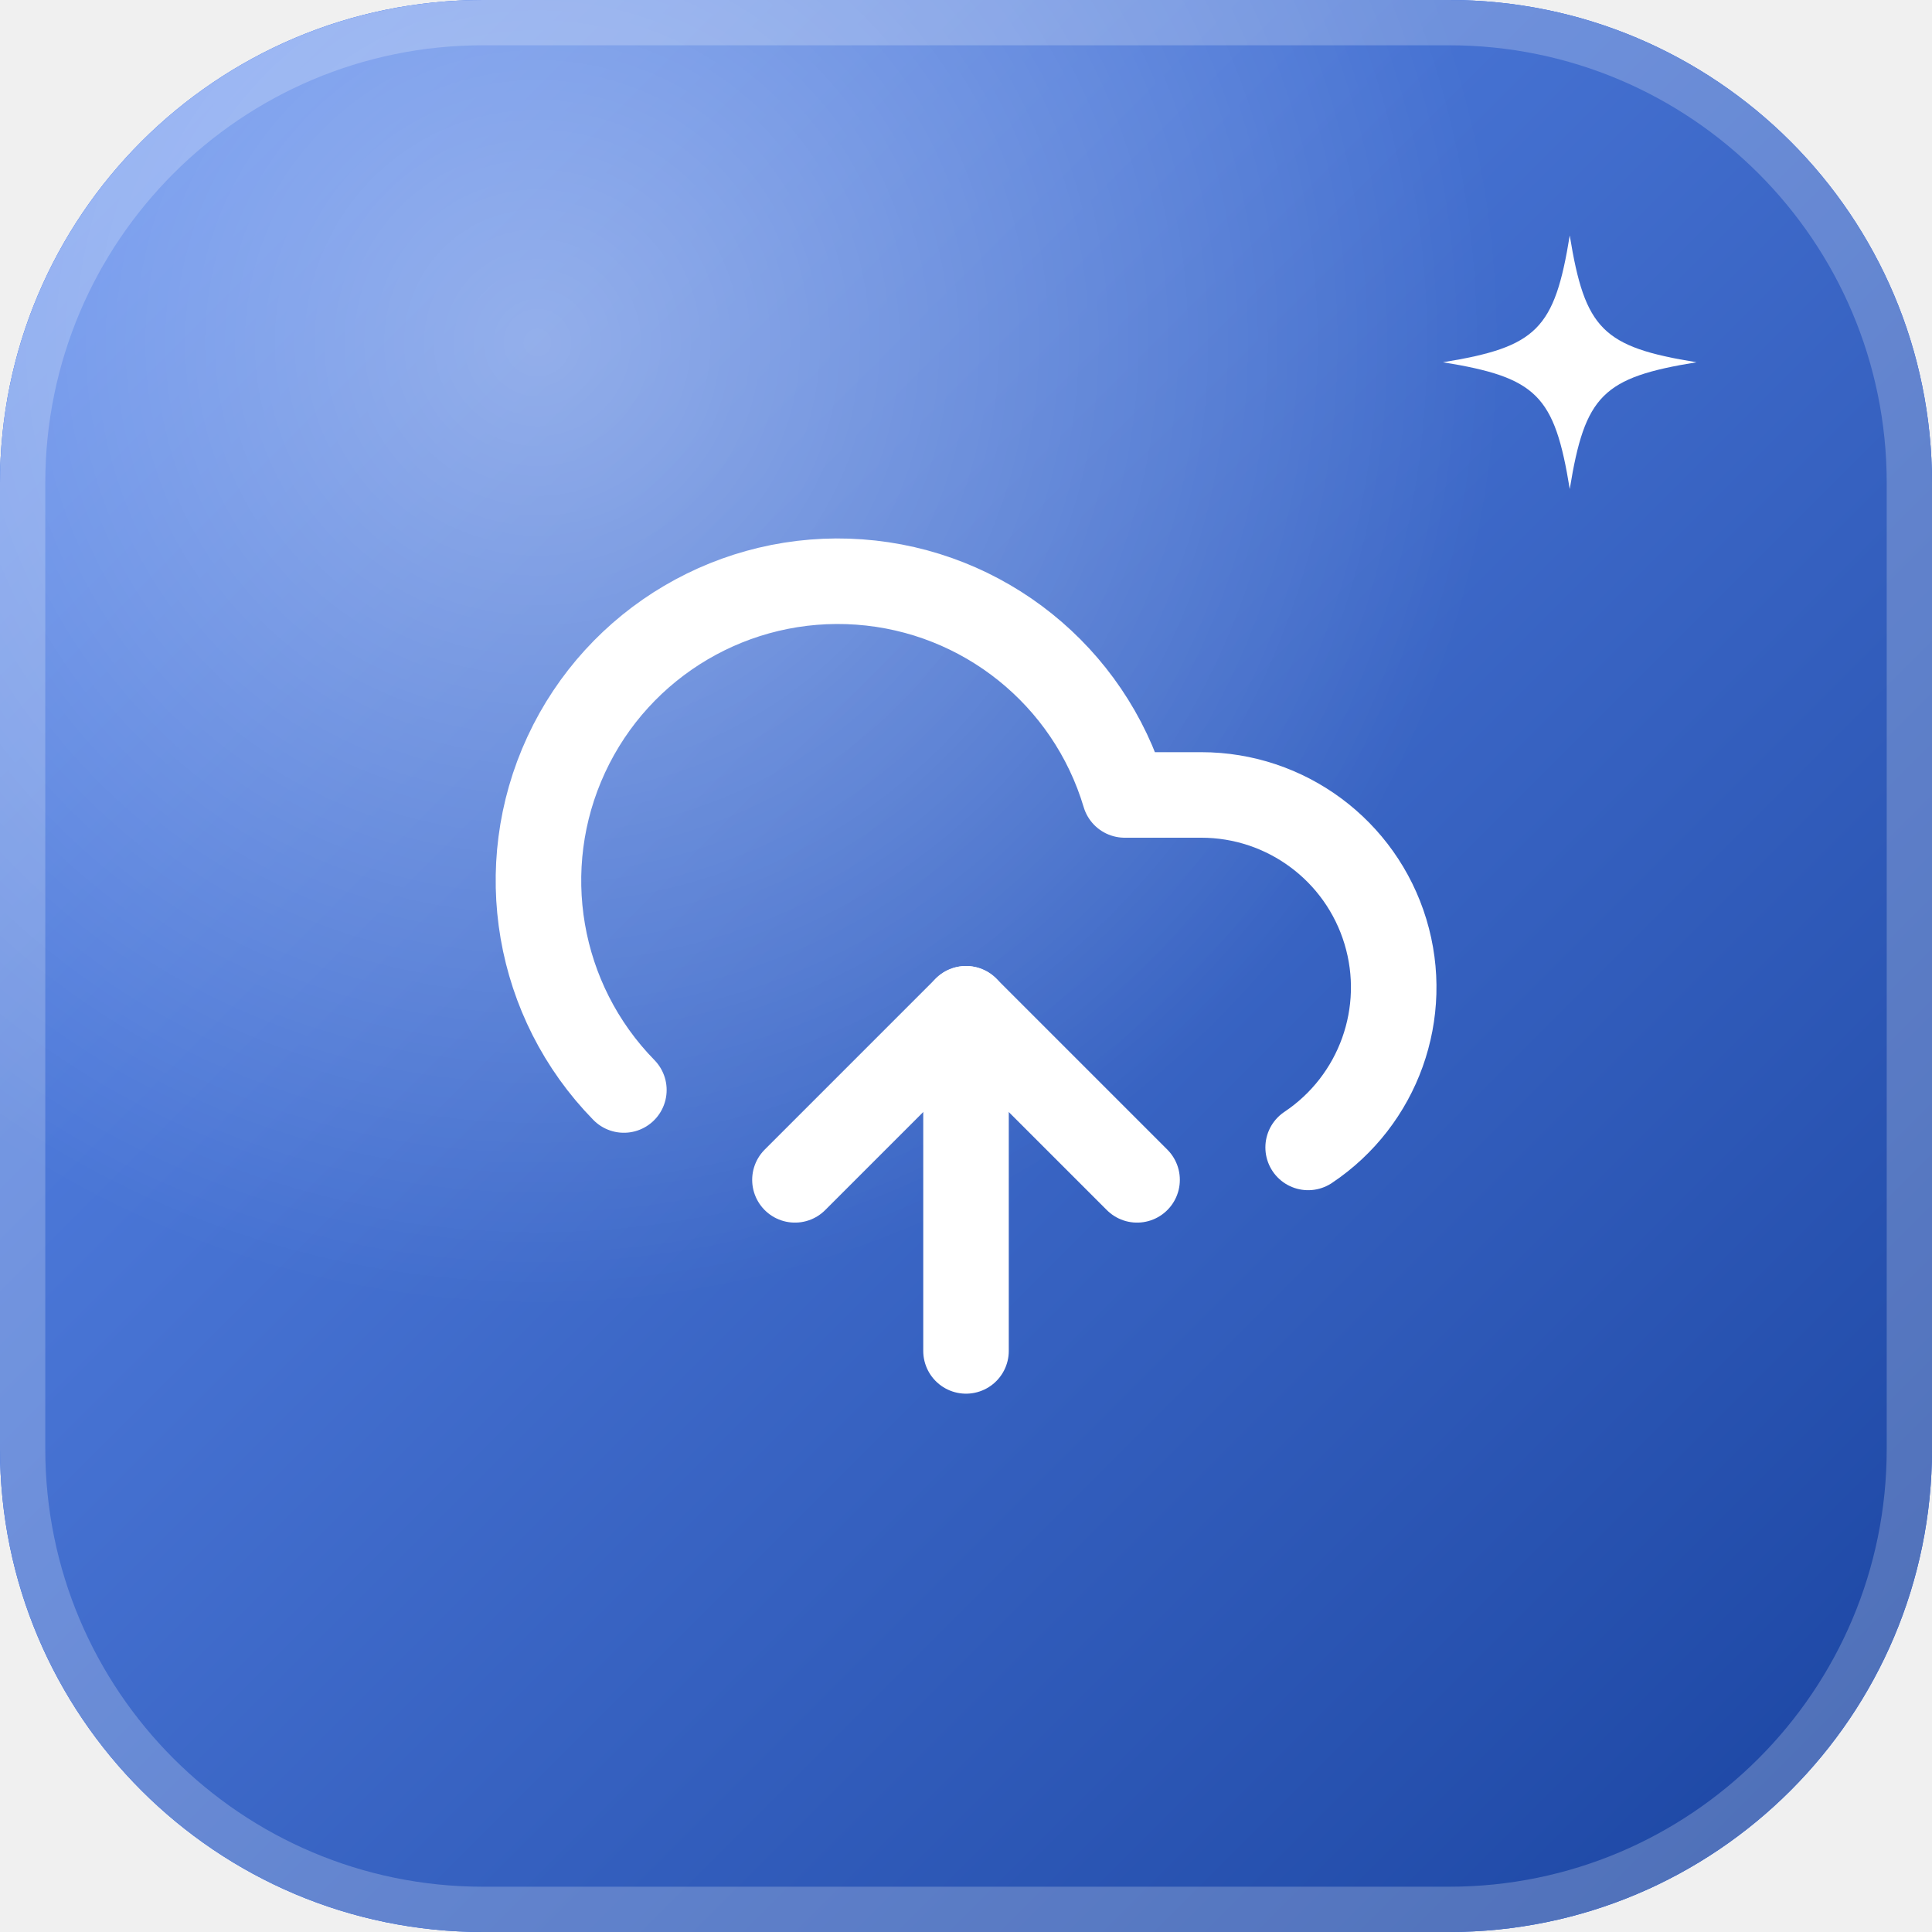
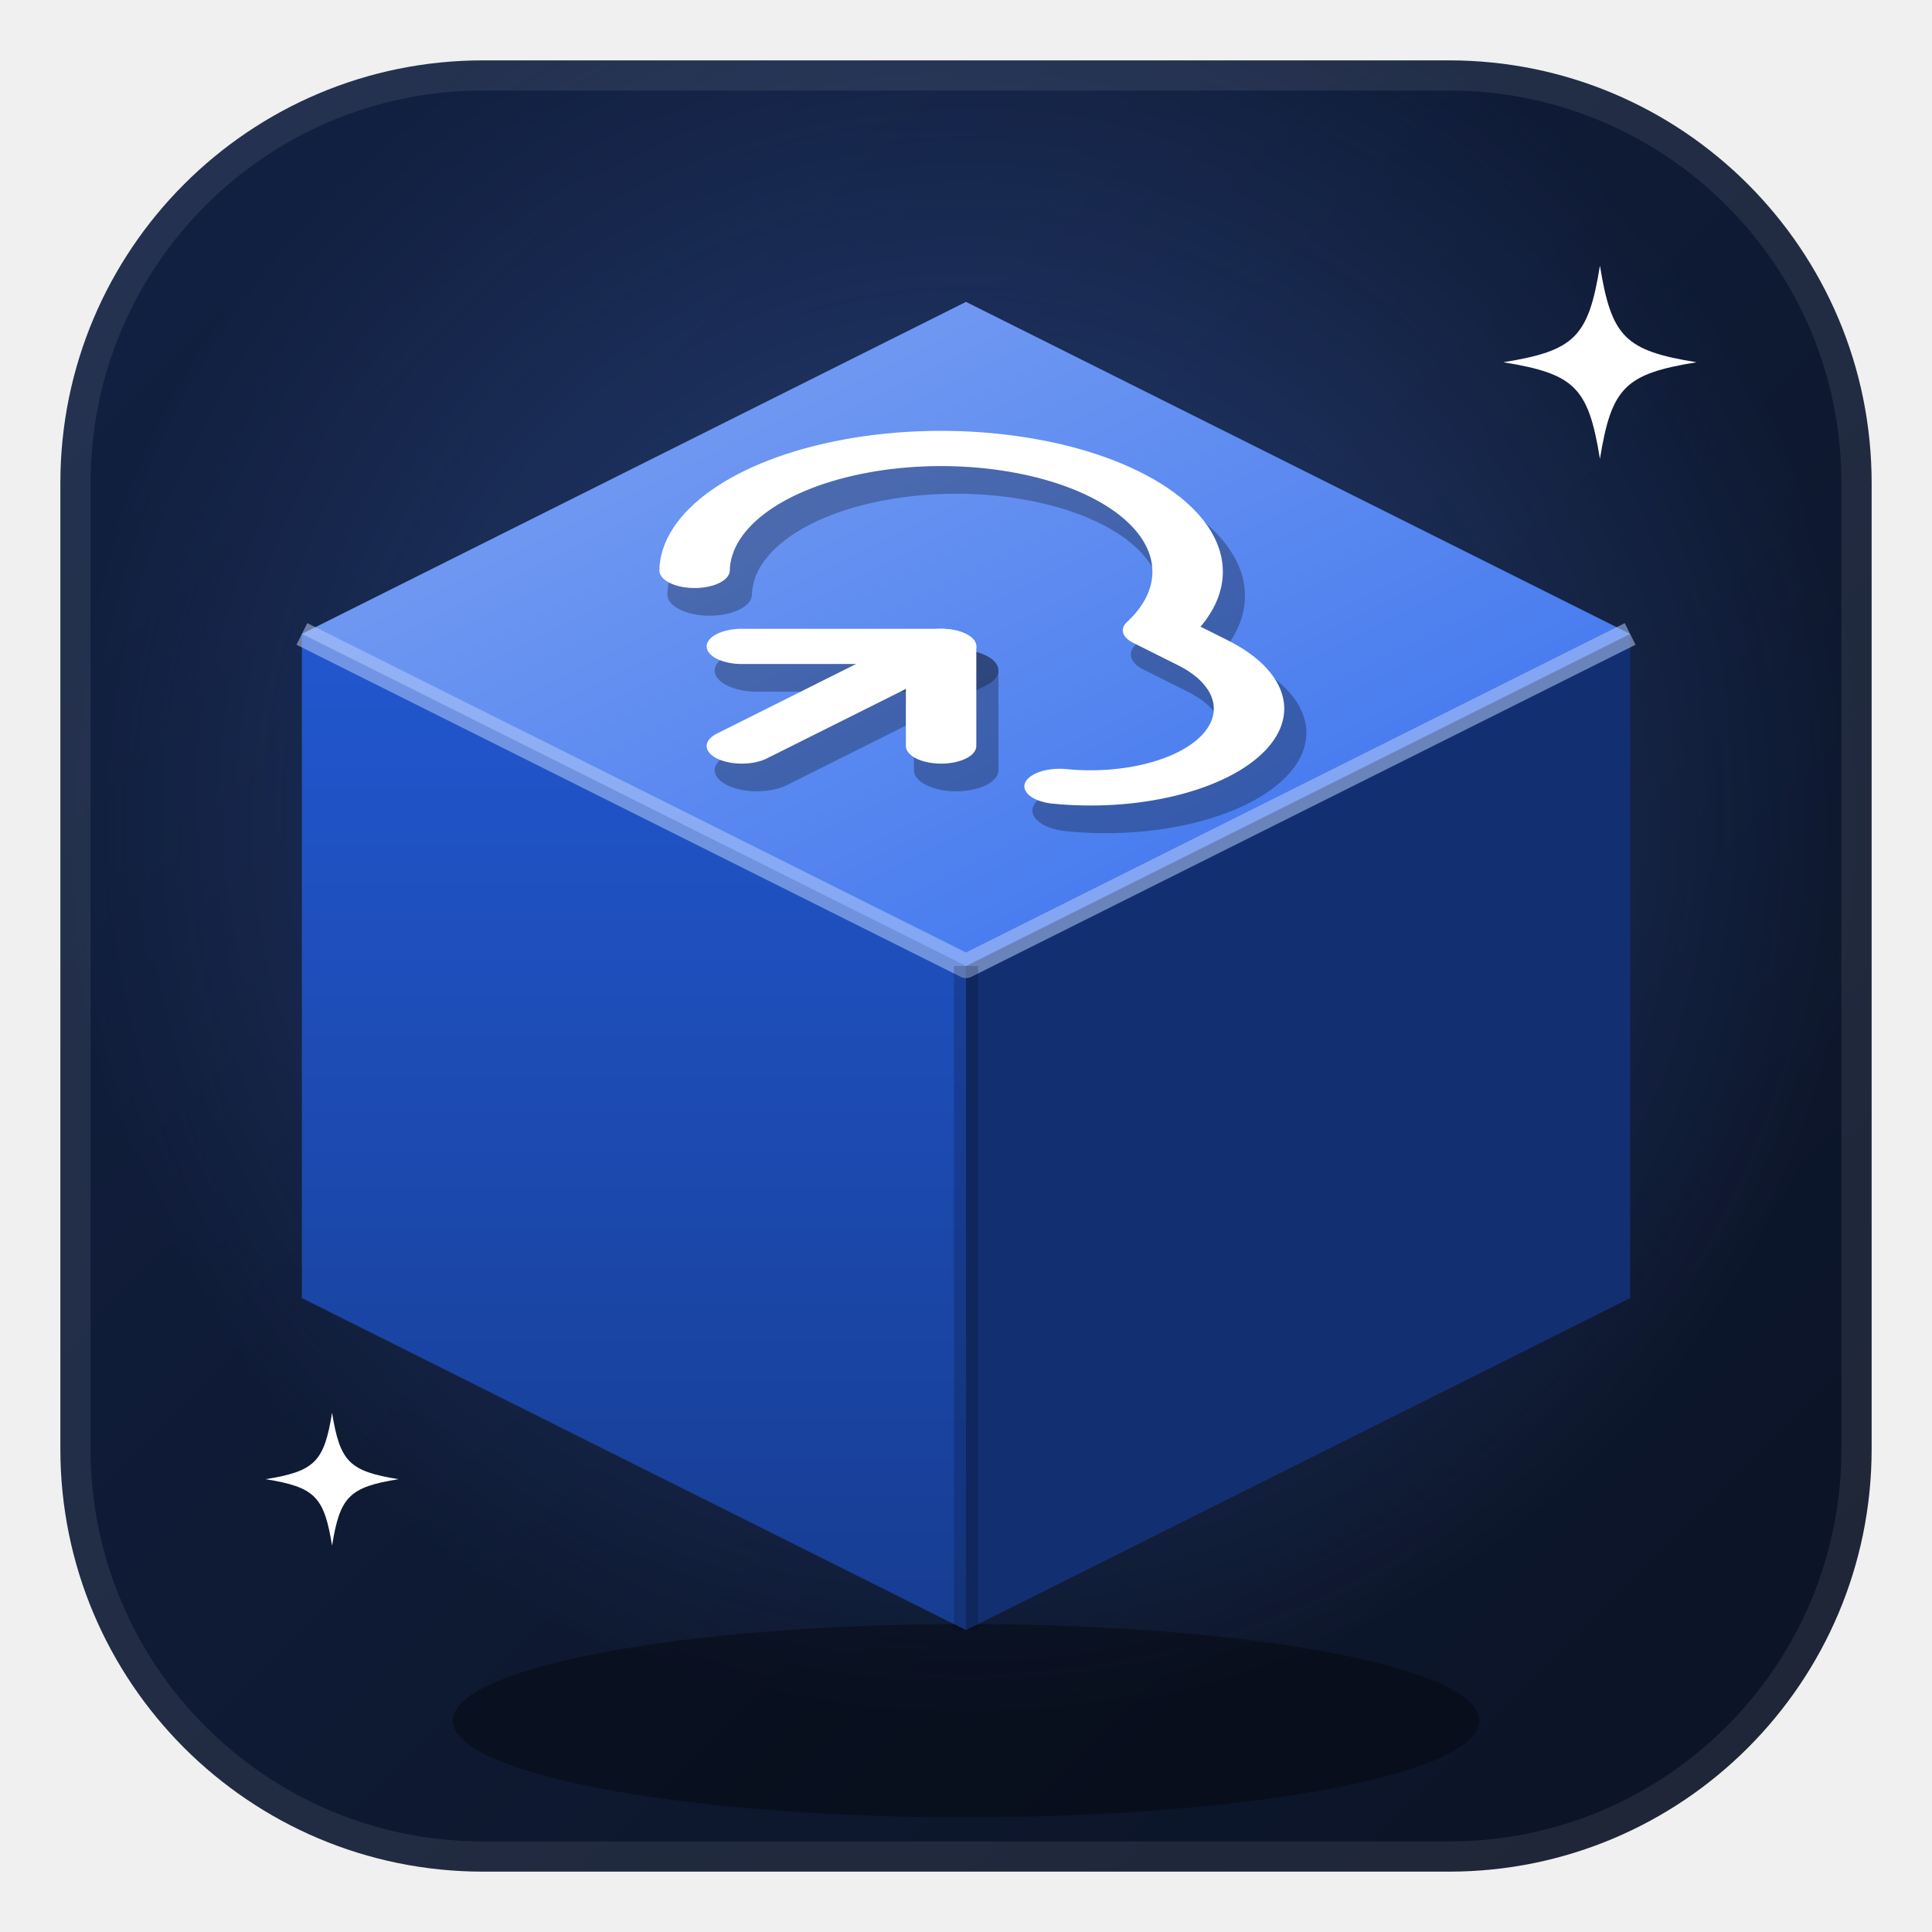
<svg xmlns="http://www.w3.org/2000/svg" viewBox="0 0 64 64" role="img" aria-hidden="true">
  <defs>
-     <linearGradient id="t" x1="0" y1="0" x2="1" y2="1">
-       <stop offset="0" stop-color="#628ff1" />
-       <stop offset="1" stop-color="#1943a0" />
+     <linearGradient id="bg" x1="0" y1="0" x2="1" y2="1">
+       <stop offset="0" stop-color="#122143" />
+       <stop offset="1" stop-color="#0b1324" />
    </linearGradient>
-     <radialGradient id="h" cx=".28" cy=".18" r=".9">
-       <stop offset="0" stop-color="#ffffff" stop-opacity=".38" />
-       <stop offset=".55" stop-color="#ffffff" stop-opacity="0" />
+     <radialGradient id="halo" cx=".5" cy=".42" r=".5">
+       <stop offset="0" stop-color="#5182ef" stop-opacity=".38" />
+       <stop offset="1" stop-color="#5182ef" stop-opacity="0" />
    </radialGradient>
+     <linearGradient id="it" x1="0" y1="0" x2="1" y2="1">
+       <stop offset="0" stop-color="#81a5f3" />
+       <stop offset="1" stop-color="#366fed" />
+     </linearGradient>
+     <linearGradient id="il" x1="0" y1="0" x2="0" y2="1">
+       <stop offset="0" stop-color="#2157cf" />
+       <stop offset="1" stop-color="#173d92" />
+     </linearGradient>
+     <linearGradient id="ish" x1="0" y1="0" x2="1" y2="0">
+       <stop offset="0" stop-color="#fff" stop-opacity="0" />
+       <stop offset=".5" stop-color="#fff" stop-opacity=".55" />
+       <stop offset="1" stop-color="#fff" stop-opacity="0" />
+     </linearGradient>
+     <clipPath id="ic">
+       <path d="M32 10 L54 21 L32 32 L10 21 Z" />
+     </clipPath>
  </defs>
-   <style>.g,.o,.w,.s{transform-box:fill-box;transform-origin:50% 50%}@keyframes m{0%,100%{transform:translateY(0)}50%{transform:translateY(-1.6px)}}.g{animation:m 3.2s ease-in-out infinite}@keyframes s{0%,100%{opacity:.35;transform:scale(.55) rotate(0)}50%{opacity:1;transform:scale(1) rotate(45deg)}}.s{animation:s 3s ease-in-out infinite}@media (prefers-reduced-motion:reduce){.g,.o,.w,.s,.g path,.g polyline{animation:none!important}}</style>
-   <rect width="64" height="64" rx="16" fill="#2563eb" />
-   <rect width="64" height="64" rx="16" fill="url(#t)" />
-   <rect width="64" height="64" rx="16" fill="url(#h)" />
-   <rect x=".75" y=".75" width="62.5" height="62.5" rx="15.25" fill="none" stroke="#ffffff" stroke-opacity=".22" stroke-width="1.5" />
-   <g transform="translate(15 15) scale(1.4167)">
-     <g class="g" fill="none" stroke="#ffffff" stroke-width="2" stroke-linecap="round" stroke-linejoin="round">
+   <style>.ibob,.ishadow{transform-box:fill-box;transform-origin:50% 50%}@keyframes ib{0%,100%{transform:translateY(0)}50%{transform:translateY(-2.2px)}}@keyframes isd{0%,100%{transform:scaleX(1);opacity:.35}50%{transform:scaleX(.86);opacity:.22}}@keyframes is{0%,55%{transform:translateX(0)}100%{transform:translateX(78px)}}@keyframes ig{0%,100%{opacity:.9}50%{opacity:1}}.ibob{animation:ib 4.2s ease-in-out infinite}.ishadow{animation:isd 4.2s ease-in-out infinite}.ishine{animation:is 5.5s ease-in-out infinite}.iglow{animation:ig 4.2s ease-in-out infinite}.sp{transform-box:fill-box;transform-origin:50% 50%;animation:tw 3.2s ease-in-out infinite}@keyframes tw{0%,100%{opacity:.15;transform:scale(.4) rotate(0)}50%{opacity:.95;transform:scale(1) rotate(45deg)}}@media (prefers-reduced-motion:reduce){*{animation:none!important}}</style>
+   <rect x="2" y="2" width="60" height="60" rx="14" fill="url(#bg)" />
+   <rect x="2" y="2" width="60" height="60" rx="14" fill="url(#halo)" />
+   <rect x="2.5" y="2.5" width="59" height="59" rx="13.5" fill="none" stroke="#fff" stroke-opacity=".08" />
+   <g class="ibob">
+     <ellipse cx="32" cy="57" rx="17" ry="3.2" fill="#000" opacity=".35" class="ishadow" />
+     <path d="M10 21 L32 32 V54 L10 43 Z" fill="url(#il)" />
+     <path d="M54 21 L32 32 V54 L54 43 Z" fill="#123071" />
+     <path d="M32 10 L54 21 L32 32 L10 21 Z" fill="url(#it)" />
+     <path d="M10 21 L32 32 L54 21" fill="none" stroke="#b3c8f8" stroke-opacity=".55" stroke-width=".8" stroke-linejoin="round" />
+     <path d="M32 32 V54" stroke="#000" stroke-opacity=".18" stroke-width=".8" />
+     <g clip-path="url(#ic)">
+       <rect class="ishine" x="-14" y="6" width="14" height="30" fill="url(#ish)" transform="skewX(-25)" />
+     </g>
+     <g transform="translate(.5 .8)">
+       <g transform="matrix(0.825 0.4125 -0.825 0.4125 32 11.100)" fill="none" stroke="#000" stroke-opacity=".28" stroke-width="2.4" stroke-linecap="round" stroke-linejoin="round">
+         <path d="M12 13v8" />
+         <path d="M4 14.899A7 7 0 1 1 15.71 8h1.79a4.5 4.5 0 0 1 2.5 8.242" />
+         <path d="m8 17 4-4 4 4" />
+       </g>
+     </g>
+     <g class="iglow" transform="matrix(0.825 0.4125 -0.825 0.4125 32 11.100)" fill="none" stroke="#fff" stroke-width="2" stroke-linecap="round" stroke-linejoin="round">
      <path d="M12 13v8" />
      <path d="M4 14.899A7 7 0 1 1 15.71 8h1.79a4.5 4.5 0 0 1 2.5 8.242" />
      <path d="m8 17 4-4 4 4" />
    </g>
  </g>
-   <g transform="translate(52 12) scale(.42)">
-     <path class="s" d="M0 -10 C1.2 -2.6 2.6 -1.2 10 0 C2.6 1.2 1.2 2.6 0 10 C-1.2 2.6 -2.6 1.2 -10 0 C-2.6 -1.2 -1.2 -2.6 0 -10Z" fill="#ffffff" />
+   <g transform="translate(53 12) scale(.32)">
+     <path class="sp" d="M0 -10 C1.2 -2.6 2.6 -1.2 10 0 C2.6 1.2 1.2 2.6 0 10 C-1.2 2.6 -2.6 1.2 -10 0 C-2.6 -1.2 -1.2 -2.6 0 -10Z" fill="#fff" />
+   </g>
+   <g transform="translate(11 49) scale(.22)">
+     <path class="sp" style="animation-delay:1.4s" d="M0 -10 C1.2 -2.6 2.6 -1.2 10 0 C2.6 1.2 1.2 2.6 0 10 C-1.2 2.6 -2.6 1.2 -10 0 C-2.6 -1.2 -1.2 -2.6 0 -10Z" fill="#fff" />
  </g>
</svg>
